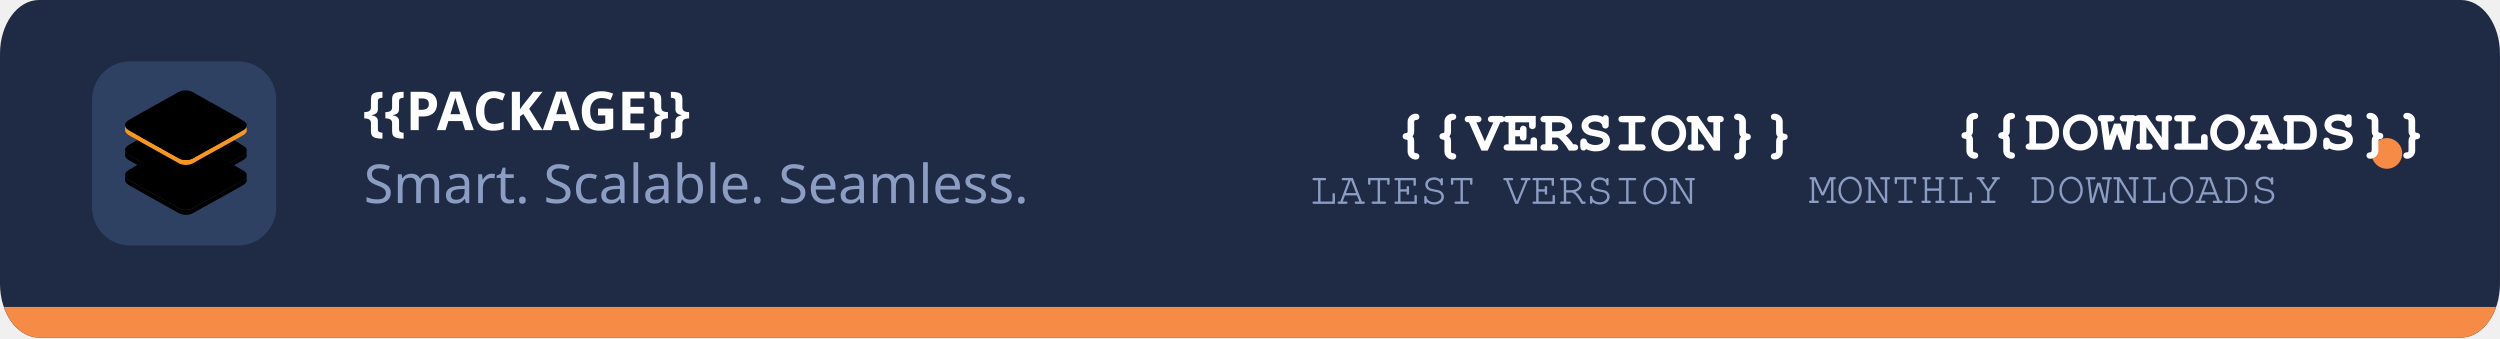
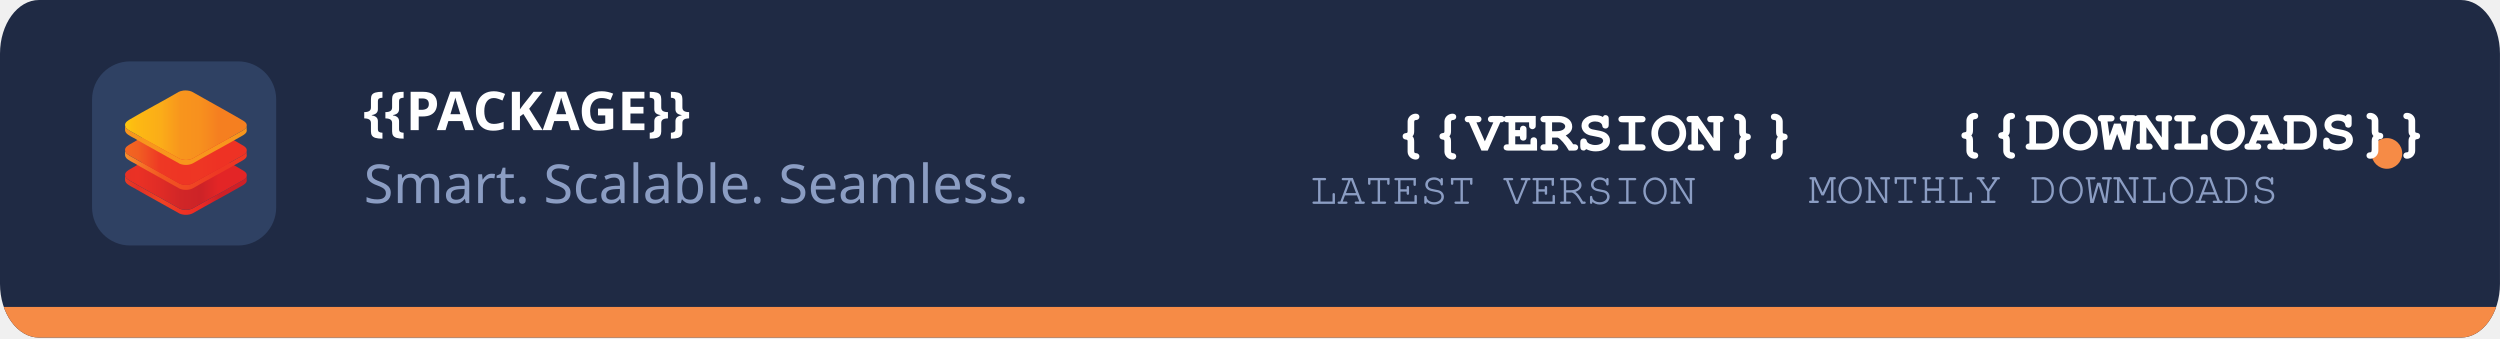
<svg xmlns="http://www.w3.org/2000/svg" id="uuid-3d537e26-755f-4480-a05d-d7d97122f00e" width="{{WIDTH}}" height="{{HEIGHT}}" viewBox="0 0 651.74 88.32">
  <defs>
    <clipPath id="uuid-75ee342c-fe7b-4da7-ae4f-5b2594aa8f7c">
      <path d="M0,14C0,6.27,4.56,0,10.18,0h631.37c5.62,0,10.18,6.27,10.18,14v60c0,7.73-4.56,14-10.18,14H10.18c-5.62,0-10.18-6.27-10.18-14V14Z" fill="none" />
    </clipPath>
    <linearGradient id="uuid-ab95f366-c174-4ec7-8b58-132fb32b225e" x1="-2328.09" y1="-3570.96" x2="-1998.56" y2="-3570.96" gradientTransform="translate(256.83 -293.11) scale(.1 -.1)" gradientUnits="userSpaceOnUse">
-       <stop offset="0" stopColor="#f04e23" />
-       <stop offset=".18" stopColor="#ef4523" />
-       <stop offset=".36" stopColor="#e23026" />
-       <stop offset=".55" stopColor="#ef4223" />
-       <stop offset=".7" stopColor="#ee3324" />
-       <stop offset=".86" stopColor="#ec2924" />
-       <stop offset="1" stopColor="#ce2027" />
+       <stop offset="0" stop-color="#f04e23" />
+       <stop offset=".18" stop-color="#ef4523" />
+       <stop offset=".36" stop-color="#e23026" />
+       <stop offset=".55" stop-color="#ef4223" />
+       <stop offset=".7" stop-color="#ee3324" />
+       <stop offset=".86" stop-color="#ec2924" />
+       <stop offset="1" stop-color="#ce2027" />
    </linearGradient>
    <linearGradient id="uuid-c4942328-6c52-479d-b43e-db260b73394c" x1="-2328.09" y1="-3516.97" x2="-1998.56" y2="-3516.97" gradientTransform="translate(256.83 -293.11) scale(.1 -.1)" gradientUnits="userSpaceOnUse">
-       <stop offset="0" stopColor="#f04e23" />
-       <stop offset=".18" stopColor="#e53125" />
-       <stop offset=".36" stopColor="#ea3125" />
-       <stop offset=".55" stopColor="#df2b26" />
-       <stop offset=".7" stopColor="#d12627" />
-       <stop offset=".86" stopColor="#cd2327" />
-       <stop offset="1" stopColor="#e32526" />
+       <stop offset="0" stop-color="#f04e23" />
+       <stop offset=".18" stop-color="#e53125" />
+       <stop offset=".36" stop-color="#ea3125" />
+       <stop offset=".55" stop-color="#df2b26" />
+       <stop offset=".7" stop-color="#d12627" />
+       <stop offset=".86" stop-color="#cd2327" />
+       <stop offset="1" stop-color="#e32526" />
    </linearGradient>
    <linearGradient id="uuid-62b46992-8a4f-4958-8363-023c784440c8" x1="-2328.09" y1="-3503.44" x2="-1998.56" y2="-3503.44" gradientTransform="translate(256.83 -293.11) scale(.1 -.1)" gradientUnits="userSpaceOnUse">
-       <stop offset="0" stopColor="#f58220" />
-       <stop offset=".18" stopColor="#f9a12f" />
-       <stop offset=".54" stopColor="#f15722" />
-       <stop offset="1" stopColor="#ee3724" />
+       <stop offset="0" stop-color="#f58220" />
+       <stop offset=".18" stop-color="#f9a12f" />
+       <stop offset=".54" stop-color="#f15722" />
+       <stop offset="1" stop-color="#ee3724" />
    </linearGradient>
    <linearGradient id="uuid-8e2f2dde-9b8d-4ce1-8d7b-4f1511faaf6a" x1="-2328.09" y1="-3449.45" x2="-1998.56" y2="-3449.45" gradientTransform="translate(256.83 -293.11) scale(.1 -.1)" gradientUnits="userSpaceOnUse">
-       <stop offset="0" stopColor="#f8941d" />
-       <stop offset=".18" stopColor="#f36d21" />
-       <stop offset=".36" stopColor="#f15f22" />
-       <stop offset=".54" stopColor="#ee3824" />
-       <stop offset=".7" stopColor="#ee3524" />
-       <stop offset=".86" stopColor="#ee3624" />
-       <stop offset="1" stopColor="#ee3224" />
+       <stop offset="0" stop-color="#f8941d" />
+       <stop offset=".18" stop-color="#f36d21" />
+       <stop offset=".36" stop-color="#f15f22" />
+       <stop offset=".54" stop-color="#ee3824" />
+       <stop offset=".7" stop-color="#ee3524" />
+       <stop offset=".86" stop-color="#ee3624" />
+       <stop offset="1" stop-color="#ee3224" />
    </linearGradient>
    <linearGradient id="uuid-9b5d5927-b804-4ead-a7eb-467d475ab0d5" x1="-2328.09" y1="-3381.92" x2="-1998.56" y2="-3381.92" gradientTransform="translate(256.83 -293.11) scale(.1 -.1)" gradientUnits="userSpaceOnUse">
-       <stop offset="0" stopColor="#feda02" />
-       <stop offset=".18" stopColor="#fed008" />
-       <stop offset=".36" stopColor="#fdb813" />
-       <stop offset=".54" stopColor="#fbad18" />
-       <stop offset=".7" stopColor="#f8951d" />
-       <stop offset=".86" stopColor="#f7901e" />
-       <stop offset="1" stopColor="#f57f20" />
+       <stop offset="0" stop-color="#feda02" />
+       <stop offset=".18" stop-color="#fed008" />
+       <stop offset=".36" stop-color="#fdb813" />
+       <stop offset=".54" stop-color="#fbad18" />
+       <stop offset=".7" stop-color="#f8951d" />
+       <stop offset=".86" stop-color="#f7901e" />
+       <stop offset="1" stop-color="#f57f20" />
    </linearGradient>
  </defs>
  <g id="uuid-4a5b9cd9-3463-4da7-86b6-d15e34e91f0c">
    <g clip-path="url(#uuid-75ee342c-fe7b-4da7-ae4f-5b2594aa8f7c)">
      <path id="uuid-e9d5879d-0a1e-498e-bc6c-c40ccdb22656" d="M0,14C0,6.27,4.56,0,10.18,0h631.37c5.62,0,10.18,6.27,10.18,14v60c0,7.73-4.56,14-10.18,14H10.18c-5.62,0-10.18-6.27-10.18-14V14Z" fill="#1f2a44" />
      <rect id="uuid-cd438d57-68ca-4f62-9f50-1b0a3163ffb6" y="80.02" width="651.74" height="8.3" fill="#f68b46" />
      <g id="uuid-772310b1-521e-4d94-b786-88bcaaff906f">
        <path id="uuid-0e6498b9-811f-4ade-ba6d-752cecb7dac2" d="M618.25,40c0-2.21,1.79-4,4-4h0c2.21,0,4,1.79,4,4h0c0,2.21-1.79,4-4,4h0c-2.21,0-4-1.79-4-4h0Z" fill="#f68b46" />
        <g id="uuid-fd3b386f-4e84-4460-b44d-d89c040bbbd6">
          <g id="uuid-1da619e6-1fd2-443e-b8cf-57f703d7c3f5">
            <text transform="translate(341.45 53.14)" fill="#8b9dc3" font-family="Courier, Courier" font-size="12">
              <tspan x="0" y="0">LATEST VERSION</tspan>
            </text>
          </g>
          <text id="uuid-83c5d4f8-f232-4949-b1de-635a6846bb2e" transform="translate(363.05 39.26)" fill="#fff" font-family="Courier-Bold, Courier" font-size="16" font-weight="700">
            <tspan x="0" y="0">{{VERSION}}</tspan>
          </text>
        </g>
        <g id="uuid-031a3d40-766b-4283-9f67-8f6c03751ad2">
          <g id="uuid-36d25374-c0a5-4623-8469-ed7c5b520e4c">
            <text transform="translate(471.52 52.92)" fill="#8b9dc3" font-family="Courier, Courier" font-size="12">
              <tspan x="0" y="0">MONTHLY DOWNLOADS</tspan>
            </text>
          </g>
          <text id="uuid-eff43800-9526-4ca5-9037-a7423c08dd77" transform="translate(508.73 39.04)" fill="#fff" font-family="Courier-Bold, Courier" font-size="16" font-weight="700">
            <tspan x="0" y="0">{{DOWNLOADS}}</tspan>
          </text>
        </g>
        <g id="uuid-c5b0f819-31ad-4b35-a693-8ad02fb60266">
          <text transform="translate(94.75 33.93)" fill="#fff" font-family="PTMono-Bold, 'PT Mono'" font-size="14" font-weight="700">
            <tspan x="0" y="0">{{PACKAGE}}</tspan>
          </text>
        </g>
        <rect id="uuid-79e9c6e2-f0a3-4080-b391-389c8176bd39" x="24" y="16" width="48" height="48" rx="9.93" ry="9.93" fill="#2f4163" />
        <g id="uuid-b1232d1e-8221-4547-94cb-55ad80a2d63b">
          <g id="uuid-b26222ed-8c82-4f3d-b08c-4b7662a1cbb8">
            <path d="M64.3,45.97c-.15.71-1.43,1.28-2.02,1.62-3.99,2.29-8.07,4.44-12.06,6.73-1.01.5-2.31.5-3.35.09-3.39-1.89-6.78-3.79-10.17-5.68-.31-.17-.61-.39-.93-.53-.02-.08-.11-.07-.16-.09-.02-.01-.04-.02-.06-.03l-.06-.06c-.65-.38-2.2-1.1-2.6-1.65-.18-.24-.27-.47-.29-.68v1.08c0,.07,0,.15,0,.23.02.21.11.43.29.67.4.55,1.95,1.28,2.6,1.65l.06.06s.04.02.06.03c.05.02.13.01.16.09.33.14.62.35.93.53,3.39,1.89,6.78,3.79,10.17,5.68,1.04.41,2.34.41,3.35-.09,3.99-2.29,8.07-4.44,12.06-6.73.59-.34,1.88-.92,2.02-1.62.04-.2.04-.37,0-.52v-.77h0Z" fill="url(#uuid-ab95f366-c174-4ec7-8b58-132fb32b225e)" />
            <path id="uuid-f0b440d1-66dd-44c7-9248-1f988b814827" d="M58.95,41.91c1.46.83,3.02,1.68,4.45,2.55.56.34,1.06.75.9,1.5-.15.71-1.43,1.28-2.02,1.62-3.99,2.29-8.07,4.44-12.06,6.73-1.01.5-2.31.5-3.35.09-3.39-1.89-6.78-3.79-10.17-5.68-.31-.17-.61-.39-.93-.53-.02-.08-.11-.07-.16-.09-.02-.01-.04-.02-.06-.03l-.06-.06c-.65-.38-2.2-1.1-2.6-1.65-.7-.96-.04-1.64.77-2.12,4.25-2.53,8.67-4.78,12.93-7.29.36-.17.65-.25,1.05-.31l.09-.03c.73-.09,1.61-.02,2.29.28,2.96,1.7,5.97,3.33,8.93,5.01h0Z" fill="url(#uuid-c4942328-6c52-479d-b43e-db260b73394c)" />
          </g>
          <g id="uuid-0a4a4562-35b0-4808-ad20-071c66197a4a">
            <path id="uuid-e7aafb6a-6b27-44ec-bc06-58d94e9d2a2c" d="M64.3,39.46c-.15.71-1.43,1.28-2.02,1.62-3.99,2.29-8.07,4.44-12.06,6.73-1.01.5-2.31.5-3.35.09-3.39-1.89-6.78-3.79-10.17-5.68-.31-.17-.61-.39-.93-.53-.02-.08-.11-.07-.16-.09-.02-.01-.04-.02-.06-.03l-.06-.06c-.65-.38-2.2-1.1-2.6-1.65-.18-.24-.27-.47-.29-.68v1.08c0,.07,0,.15,0,.23.02.21.11.43.29.67.4.55,1.95,1.28,2.6,1.65l.06.06s.04.02.06.03c.05.02.13.01.16.09.33.14.62.35.93.53,3.39,1.89,6.78,3.79,10.17,5.68,1.04.41,2.34.41,3.35-.09,3.99-2.29,8.07-4.44,12.06-6.73.59-.34,1.88-.92,2.02-1.62.04-.2.04-.37,0-.52v-.77h0Z" fill="url(#uuid-62b46992-8a4f-4958-8363-023c784440c8)" />
            <path id="uuid-47a76b13-6981-469d-9ced-2da426a87c0c" d="M58.95,35.41c1.46.83,3.02,1.68,4.45,2.55.56.34,1.06.75.9,1.5-.15.71-1.43,1.28-2.02,1.62-3.99,2.29-8.07,4.44-12.06,6.73-1.01.5-2.31.5-3.35.09-3.39-1.89-6.78-3.79-10.17-5.68-.31-.17-.61-.39-.93-.53-.02-.08-.11-.07-.16-.09-.02-.01-.04-.02-.06-.03l-.06-.06c-.65-.38-2.2-1.1-2.6-1.65-.7-.96-.04-1.64.77-2.12,4.25-2.53,8.67-4.78,12.93-7.29.36-.17.65-.25,1.05-.31l.09-.03c.73-.09,1.61-.02,2.29.28,2.96,1.7,5.97,3.33,8.93,5.01h0Z" fill="url(#uuid-8e2f2dde-9b8d-4ce1-8d7b-4f1511faaf6a)" />
          </g>
          <g id="uuid-159663e4-7687-45d9-9e3c-b02c9267494c">
            <path id="uuid-cdea4d1e-d48c-43d4-ba12-7ad923174177" d="M64.3,32.96c-.15.71-1.43,1.28-2.02,1.62-3.99,2.29-8.07,4.44-12.06,6.73-1.01.5-2.31.5-3.35.09-3.39-1.89-6.78-3.79-10.17-5.68-.31-.17-.61-.39-.93-.53-.02-.08-.11-.07-.16-.09-.02-.01-.04-.02-.06-.03l-.06-.06c-.65-.38-2.2-1.1-2.6-1.65-.18-.24-.27-.47-.29-.68v1.08c0,.07,0,.15,0,.23.02.21.11.43.29.67.4.55,1.95,1.28,2.6,1.65l.06.06s.04.02.06.03c.05.02.13.01.16.09.33.14.62.35.93.53,3.39,1.89,6.78,3.79,10.17,5.68,1.04.41,2.34.41,3.35-.09,3.99-2.29,8.07-4.44,12.06-6.73.59-.34,1.88-.92,2.02-1.62.04-.2.04-.37,0-.52v-.77h0Z" fill="#f8961d" />
            <g id="uuid-6970eff8-e829-4b49-875a-9082f6193ac8">
              <path d="M58.95,28.91c1.46.83,3.02,1.68,4.45,2.55.56.34,1.06.75.9,1.5-.15.71-1.43,1.28-2.02,1.62-3.99,2.29-8.07,4.44-12.06,6.73-1.01.5-2.31.5-3.35.09-3.39-1.89-6.78-3.79-10.17-5.68-.31-.17-.61-.39-.93-.53-.02-.08-.11-.07-.16-.09-.02-.01-.04-.02-.06-.03l-.06-.06c-.65-.38-2.2-1.1-2.6-1.65-.7-.96-.04-1.64.77-2.12,4.25-2.53,8.67-4.78,12.93-7.29.36-.17.65-.25,1.05-.31l.09-.03c.73-.09,1.61-.02,2.29.28,2.96,1.7,5.97,3.33,8.93,5.01h0Z" fill="url(#uuid-9b5d5927-b804-4ead-a7eb-467d475ab0d5)" />
            </g>
          </g>
        </g>
        <g id="uuid-c1c9e525-f4ed-4166-bc04-3c18c00b6f89">
          <text transform="translate(94.84 52.93)" fill="#8b9dc3" font-family="PTMono-Regular, 'PT Mono'" font-size="14">
            <tspan x="0" y="0">Smart. Scalable. Seamless.</tspan>
          </text>
        </g>
      </g>
    </g>
  </g>
</svg>
